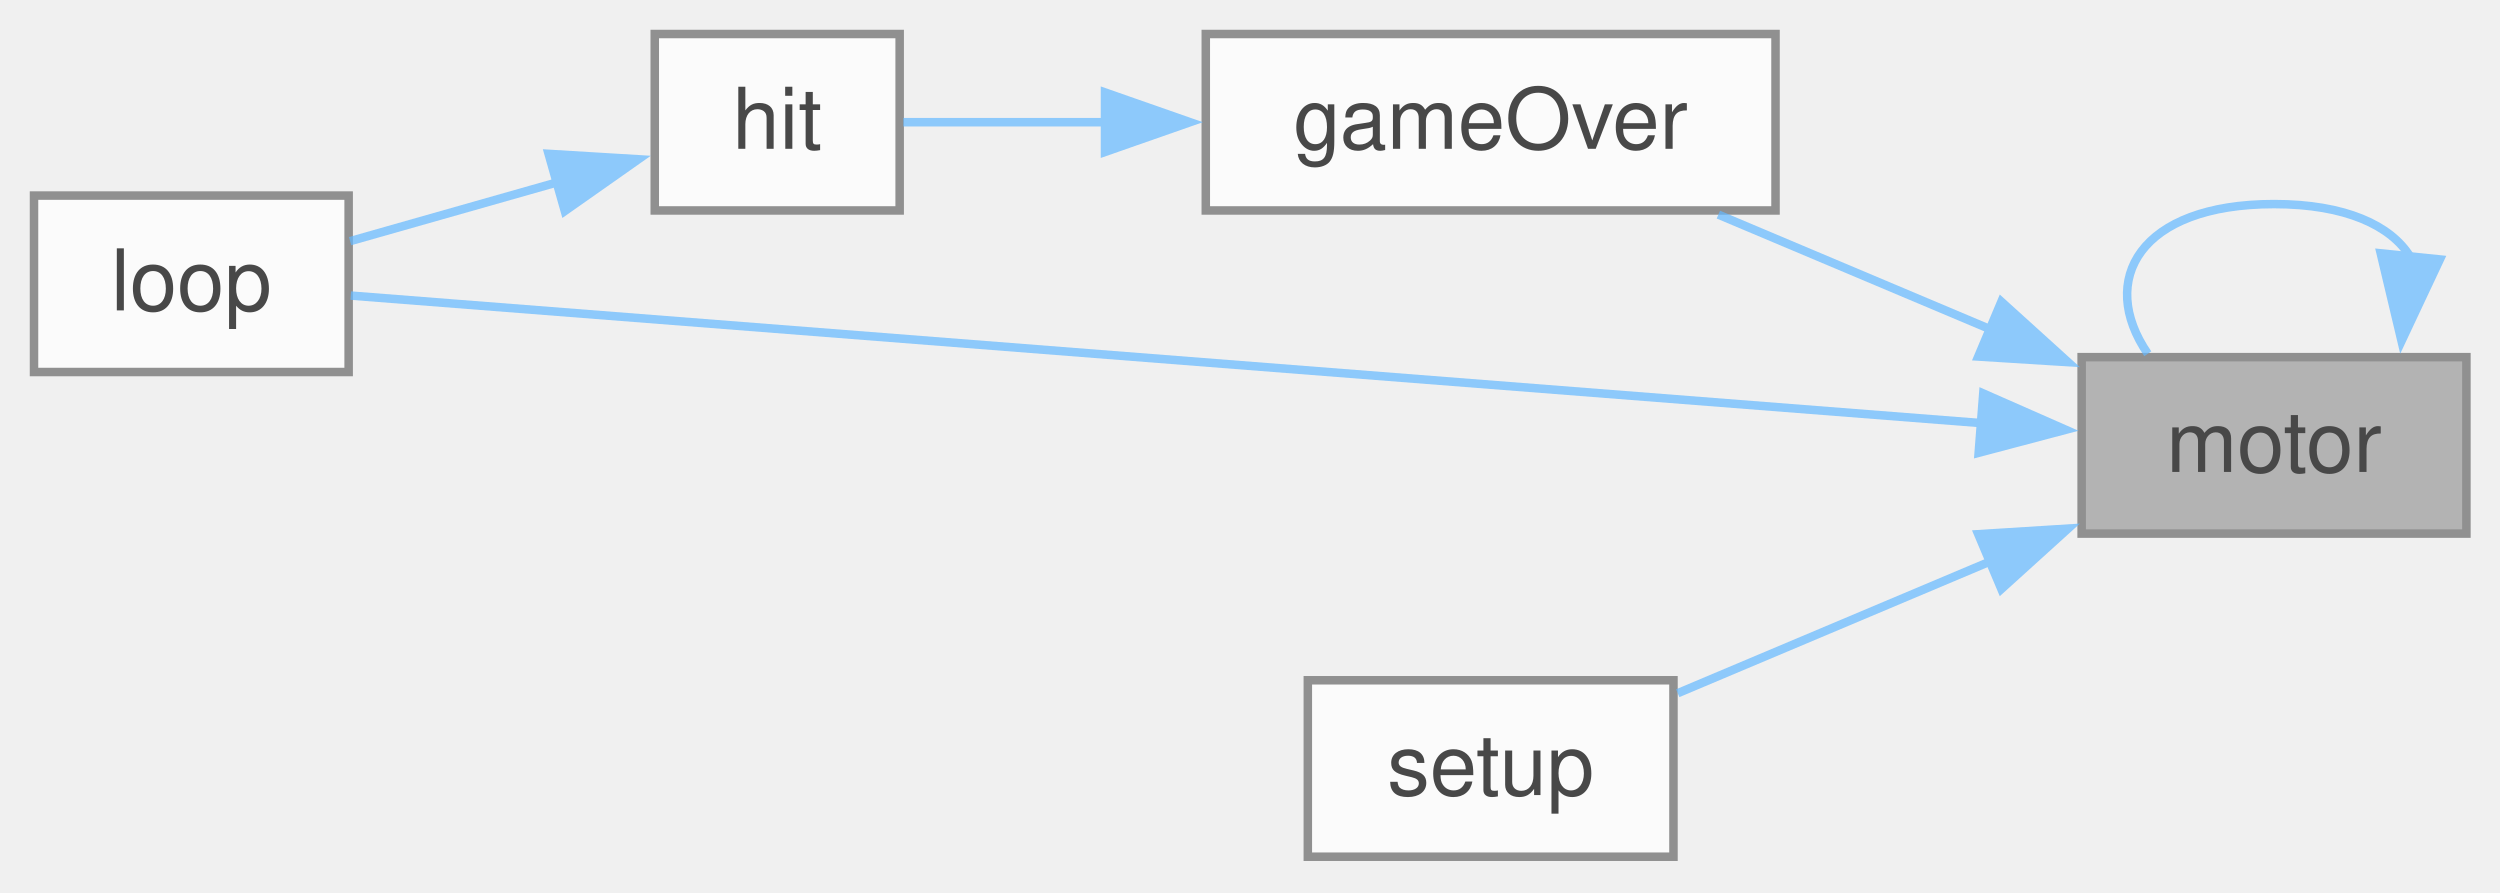
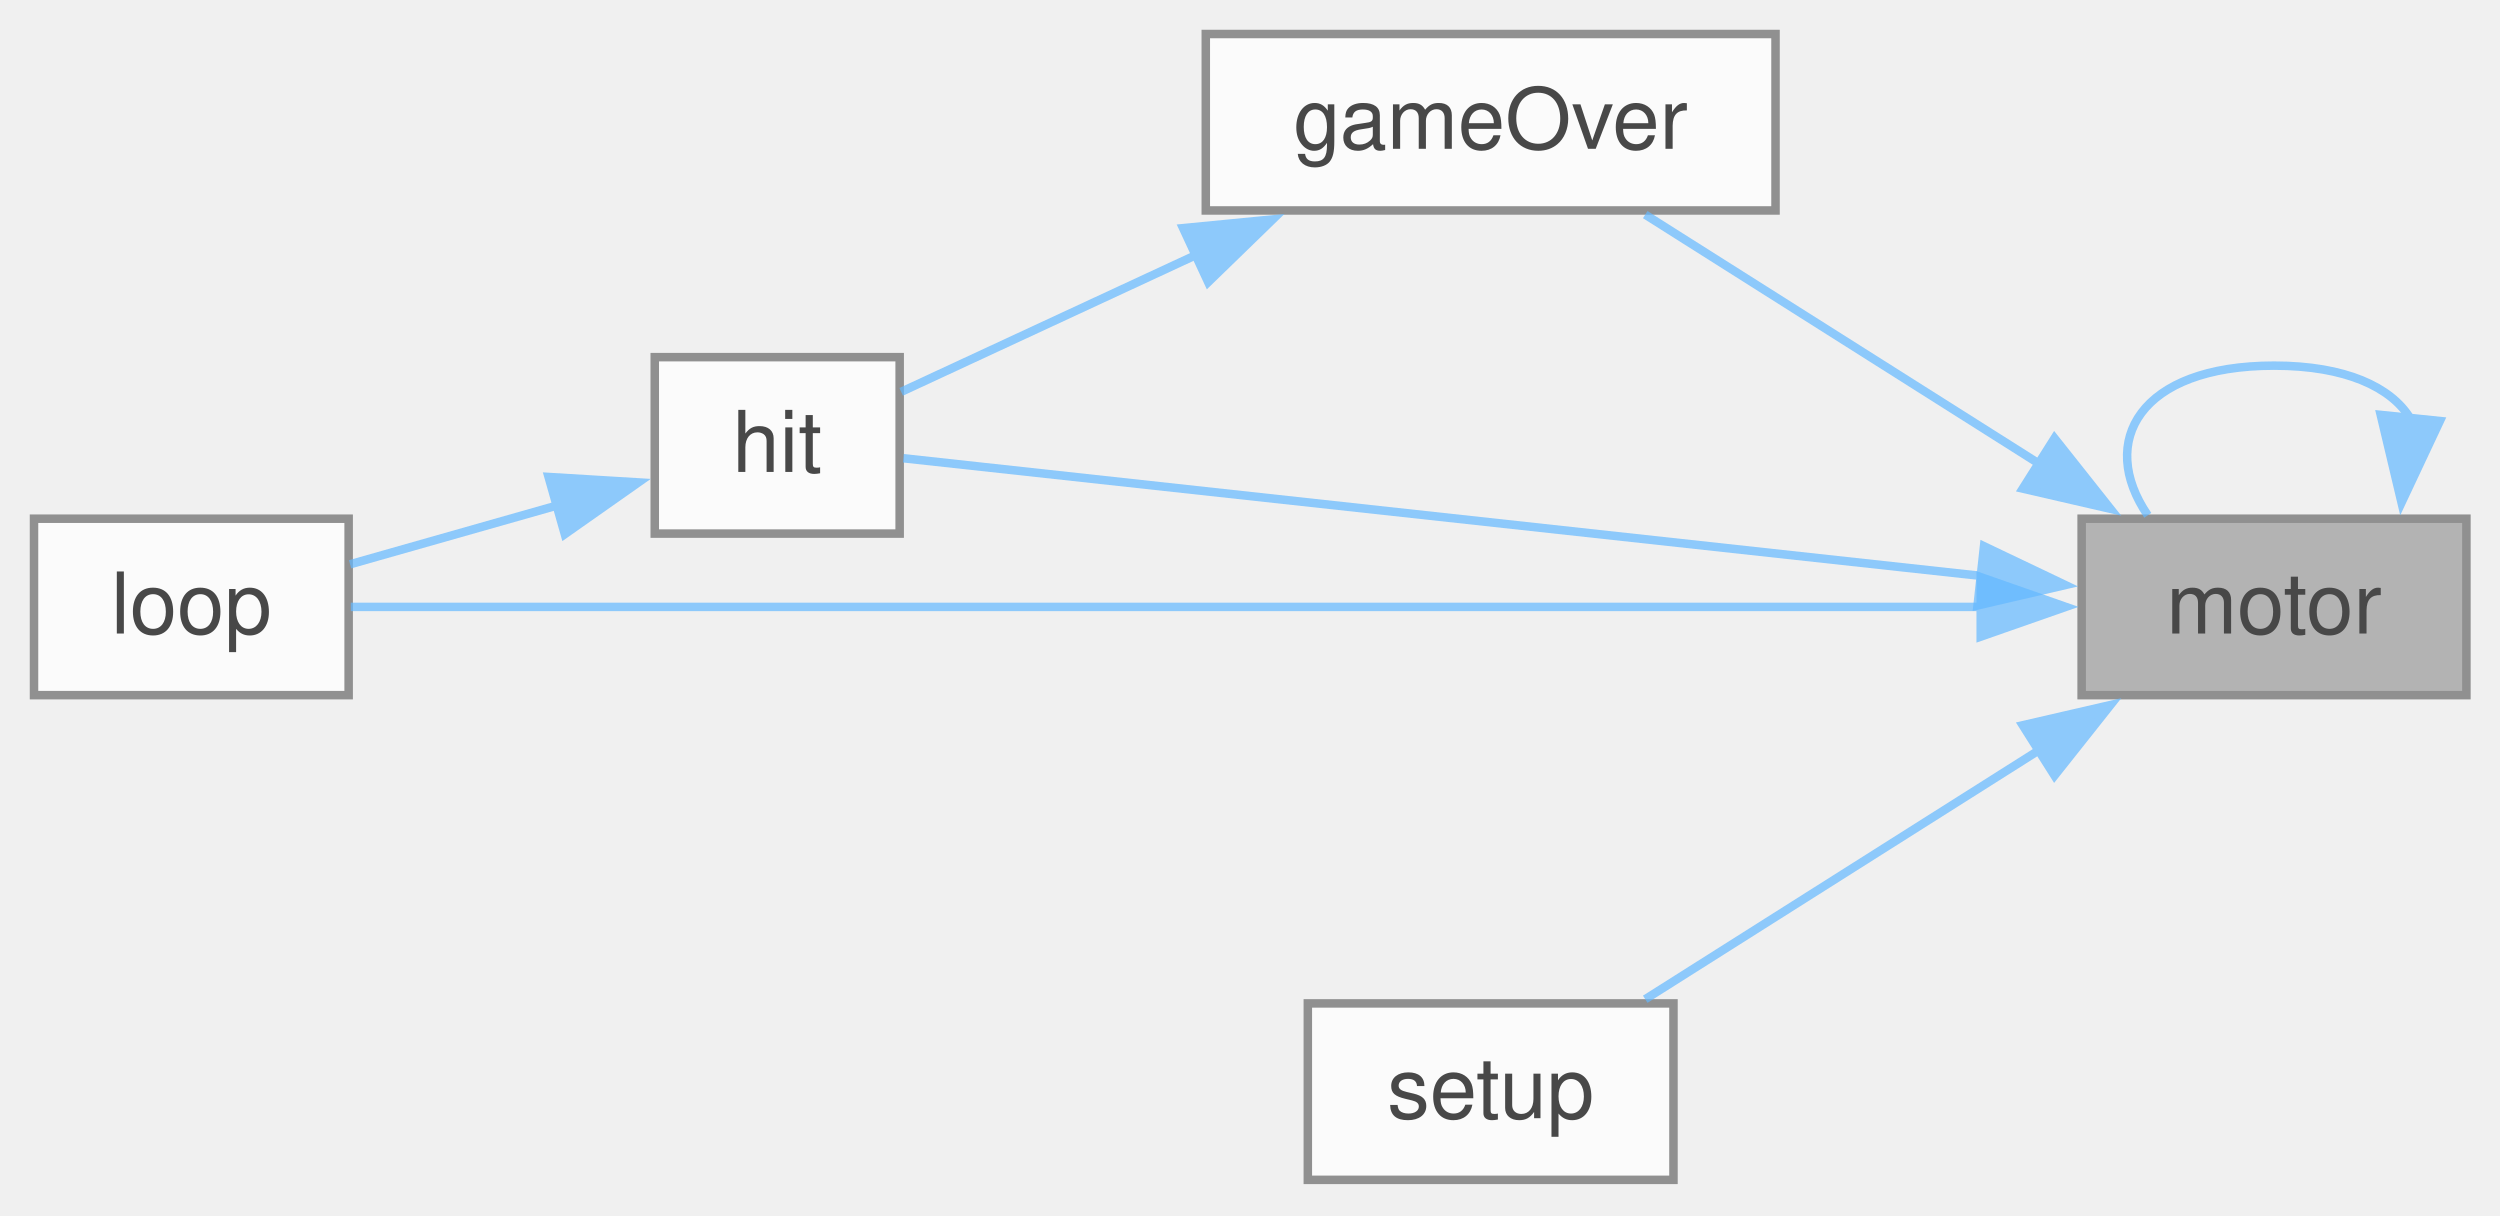
- <svg xmlns="http://www.w3.org/2000/svg" xmlns:xlink="http://www.w3.org/1999/xlink" width="294pt" height="105pt" viewBox="0.00 0.00 294.00 105.00">
+ <svg xmlns="http://www.w3.org/2000/svg" xmlns:xlink="http://www.w3.org/1999/xlink" width="294pt" height="143pt" viewBox="0.00 0.00 294.00 143.00">
  <svg id="main" version="1.1" xml:space="preserve">
    <style type="text/css">
.node, .edge {opacity: 0.7;}
.node.selected, .edge.selected {opacity: 1;}
.edge:hover path { stroke: red; }
.edge:hover polygon { stroke: red; fill: red; }
</style>
    <svg id="graph" class="graph">
-       <g id="graph0" class="graph" transform="scale(1 1) rotate(0) translate(4 100.75)">
+       <g id="graph0" class="graph" transform="scale(1 1) rotate(0) translate(4 138.75)">
        <g id="Node000001" class="node">
          <g id="a_Node000001">
            <a xlink:title=" ">
-               <polygon fill="#999999" stroke="#666666" points="286.05,-58.75 240.8,-58.75 240.8,-38 286.05,-38 286.05,-58.75" />
-               <text xml:space="preserve" text-anchor="middle" x="263.43" y="-45.25" font-family="Helvetica,sans-Serif" font-size="10.00">motor</text>
+               <polygon fill="#999999" stroke="#666666" points="286.05,-77.75 240.8,-77.75 240.8,-57 286.05,-57 286.05,-77.75" />
+               <text xml:space="preserve" text-anchor="middle" x="263.43" y="-64.25" font-family="Helvetica,sans-Serif" font-size="10.00">motor</text>
            </a>
          </g>
        </g>
-         <g id="edge5_Node000001_Node000001" class="edge">
-           <g id="a_edge5_Node000001_Node000001">
+         <g id="edge6_Node000001_Node000001" class="edge">
+           <g id="a_edge6_Node000001_Node000001">
            <a xlink:title=" ">
-               <path fill="none" stroke="#63b8ff" d="M279.44,-70.56C277.18,-74.23 271.84,-76.75 263.43,-76.75 247.59,-76.75 242.64,-67.81 248.58,-59.15" />
-               <polygon fill="#63b8ff" stroke="#63b8ff" points="282.93,-70.24 278.42,-60.65 275.97,-70.96 282.93,-70.24" />
+               <path fill="none" stroke="#63b8ff" d="M279.44,-89.56C277.18,-93.23 271.84,-95.75 263.43,-95.75 247.59,-95.75 242.64,-86.81 248.58,-78.15" />
+               <polygon fill="#63b8ff" stroke="#63b8ff" points="282.93,-89.24 278.42,-79.65 275.97,-89.96 282.93,-89.24" />
            </a>
          </g>
        </g>
        <g id="Node000002" class="node">
          <g id="a_Node000002">
            <a xlink:href="carrinho__ino_8ino.html#a026d019671eda0cfe729200fc24d23ba" target="_top" xlink:title=" ">
-               <polygon fill="white" stroke="#666666" points="204.8,-96.75 137.8,-96.75 137.8,-76 204.8,-76 204.8,-96.75" />
-               <text xml:space="preserve" text-anchor="middle" x="171.3" y="-83.25" font-family="Helvetica,sans-Serif" font-size="10.00">gameOver</text>
+               <polygon fill="white" stroke="#666666" points="204.8,-134.75 137.8,-134.75 137.8,-114 204.8,-114 204.8,-134.75" />
+               <text xml:space="preserve" text-anchor="middle" x="171.3" y="-121.25" font-family="Helvetica,sans-Serif" font-size="10.00">gameOver</text>
            </a>
          </g>
        </g>
        <g id="edge1_Node000001_Node000002" class="edge">
          <g id="a_edge1_Node000001_Node000002">
            <a xlink:title=" ">
-               <path fill="none" stroke="#63b8ff" d="M230.12,-62C219.59,-66.44 208.06,-71.3 198.08,-75.51" />
-               <polygon fill="#63b8ff" stroke="#63b8ff" points="231.36,-65.27 239.21,-58.16 228.64,-58.82 231.36,-65.27" />
+               <path fill="none" stroke="#63b8ff" d="M236.17,-83.98C221.13,-93.49 202.68,-105.16 189.48,-113.51" />
+               <polygon fill="#63b8ff" stroke="#63b8ff" points="237.61,-87.21 244.19,-78.91 233.87,-81.29 237.61,-87.21" />
+             </a>
+           </g>
+         </g>
+         <g id="Node000003" class="node">
+           <g id="a_Node000003">
+             <a xlink:href="carrinho__ino_8ino.html#ae85c96d8ab4fe9d1b125421eaaef40e2" target="_top" xlink:title=" ">
+               <polygon fill="white" stroke="#666666" points="101.8,-96.75 73,-96.75 73,-76 101.8,-76 101.8,-96.75" />
+               <text xml:space="preserve" text-anchor="middle" x="87.4" y="-83.25" font-family="Helvetica,sans-Serif" font-size="10.00">hit</text>
+             </a>
+           </g>
+         </g>
+         <g id="edge4_Node000001_Node000003" class="edge">
+           <g id="a_edge4_Node000001_Node000003">
+             <a xlink:title=" ">
+               <path fill="none" stroke="#63b8ff" d="M229.28,-70.99C190.91,-75.18 129.51,-81.89 102.24,-84.86" />
+               <polygon fill="#63b8ff" stroke="#63b8ff" points="229.32,-74.51 238.88,-69.95 228.56,-67.55 229.32,-74.51" />
            </a>
          </g>
        </g>
        <g id="Node000004" class="node">
          <g id="a_Node000004">
            <a xlink:href="carrinho__ino_8ino.html#afe461d27b9c48d5921c00d521181f12f" target="_top" xlink:title=" ">
              <polygon fill="white" stroke="#666666" points="37,-77.75 0,-77.75 0,-57 37,-57 37,-77.75" />
              <text xml:space="preserve" text-anchor="middle" x="18.5" y="-64.25" font-family="Helvetica,sans-Serif" font-size="10.00">loop</text>
            </a>
          </g>
        </g>
-         <g id="edge4_Node000001_Node000004" class="edge">
-           <g id="a_edge4_Node000001_Node000004">
+         <g id="edge5_Node000001_Node000004" class="edge">
+           <g id="a_edge5_Node000001_Node000004">
            <a xlink:title=" ">
-               <path fill="none" stroke="#63b8ff" d="M229.15,-50.98C176.96,-55.06 77.64,-62.83 37.25,-65.99" />
-               <polygon fill="#63b8ff" stroke="#63b8ff" points="229.23,-54.48 238.93,-50.21 228.69,-47.5 229.23,-54.48" />
+               <path fill="none" stroke="#63b8ff" d="M229.15,-67.38C176.96,-67.38 77.64,-67.38 37.25,-67.38" />
+               <polygon fill="#63b8ff" stroke="#63b8ff" points="228.93,-70.88 238.93,-67.38 228.93,-63.88 228.93,-70.88" />
            </a>
          </g>
        </g>
        <g id="Node000005" class="node">
          <g id="a_Node000005">
            <a xlink:href="carrinho__ino_8ino.html#a4fc01d736fe50cf5b977f755b675f11d" target="_top" xlink:title=" ">
              <polygon fill="white" stroke="#666666" points="192.8,-20.75 149.8,-20.75 149.8,0 192.8,0 192.8,-20.75" />
              <text xml:space="preserve" text-anchor="middle" x="171.3" y="-7.25" font-family="Helvetica,sans-Serif" font-size="10.00">setup</text>
            </a>
          </g>
        </g>
-         <g id="edge6_Node000001_Node000005" class="edge">
-           <g id="a_edge6_Node000001_Node000005">
+         <g id="edge7_Node000001_Node000005" class="edge">
+           <g id="a_edge7_Node000001_Node000005">
            <a xlink:title=" ">
-               <path fill="none" stroke="#63b8ff" d="M230.27,-34.82C217.98,-29.63 204.28,-23.86 193.3,-19.23" />
-               <polygon fill="#63b8ff" stroke="#63b8ff" points="228.64,-37.93 239.21,-38.59 231.36,-31.48 228.64,-37.93" />
-             </a>
-           </g>
-         </g>
-         <g id="Node000003" class="node">
-           <g id="a_Node000003">
-             <a xlink:href="carrinho__ino_8ino.html#ae85c96d8ab4fe9d1b125421eaaef40e2" target="_top" xlink:title=" ">
-               <polygon fill="white" stroke="#666666" points="101.8,-96.75 73,-96.75 73,-76 101.8,-76 101.8,-96.75" />
-               <text xml:space="preserve" text-anchor="middle" x="87.4" y="-83.25" font-family="Helvetica,sans-Serif" font-size="10.00">hit</text>
+               <path fill="none" stroke="#63b8ff" d="M236.17,-50.77C221.13,-41.26 202.68,-29.59 189.48,-21.24" />
+               <polygon fill="#63b8ff" stroke="#63b8ff" points="233.87,-53.46 244.19,-55.84 237.61,-47.54 233.87,-53.46" />
            </a>
          </g>
        </g>
        <g id="edge2_Node000002_Node000003" class="edge">
          <g id="a_edge2_Node000002_Node000003">
            <a xlink:title=" ">
-               <path fill="none" stroke="#63b8ff" d="M126.08,-86.38C117.41,-86.38 108.94,-86.38 102.23,-86.38" />
-               <polygon fill="#63b8ff" stroke="#63b8ff" points="125.95,-89.88 135.95,-86.38 125.95,-82.88 125.95,-89.88" />
+               <path fill="none" stroke="#63b8ff" d="M136.69,-108.78C124.52,-103.13 111.44,-97.07 101.98,-92.67" />
+               <polygon fill="#63b8ff" stroke="#63b8ff" points="135.13,-111.92 145.68,-112.95 138.08,-105.57 135.13,-111.92" />
            </a>
          </g>
        </g>
        <g id="edge3_Node000003_Node000004" class="edge">
          <g id="a_edge3_Node000003_Node000004">
            <a xlink:title=" ">
              <path fill="none" stroke="#63b8ff" d="M61.74,-79.37C53.59,-77.06 44.69,-74.53 37.17,-72.39" />
              <polygon fill="#63b8ff" stroke="#63b8ff" points="60.51,-82.66 71.08,-82.02 62.42,-75.93 60.51,-82.66" />
            </a>
          </g>
        </g>
      </g>
    </svg>
  </svg>
  <style type="text/css">

[data-mouse-over-selected='false'] { opacity: 0.7; }
[data-mouse-over-selected='true']  { opacity: 1.0; }

</style>
</svg>
